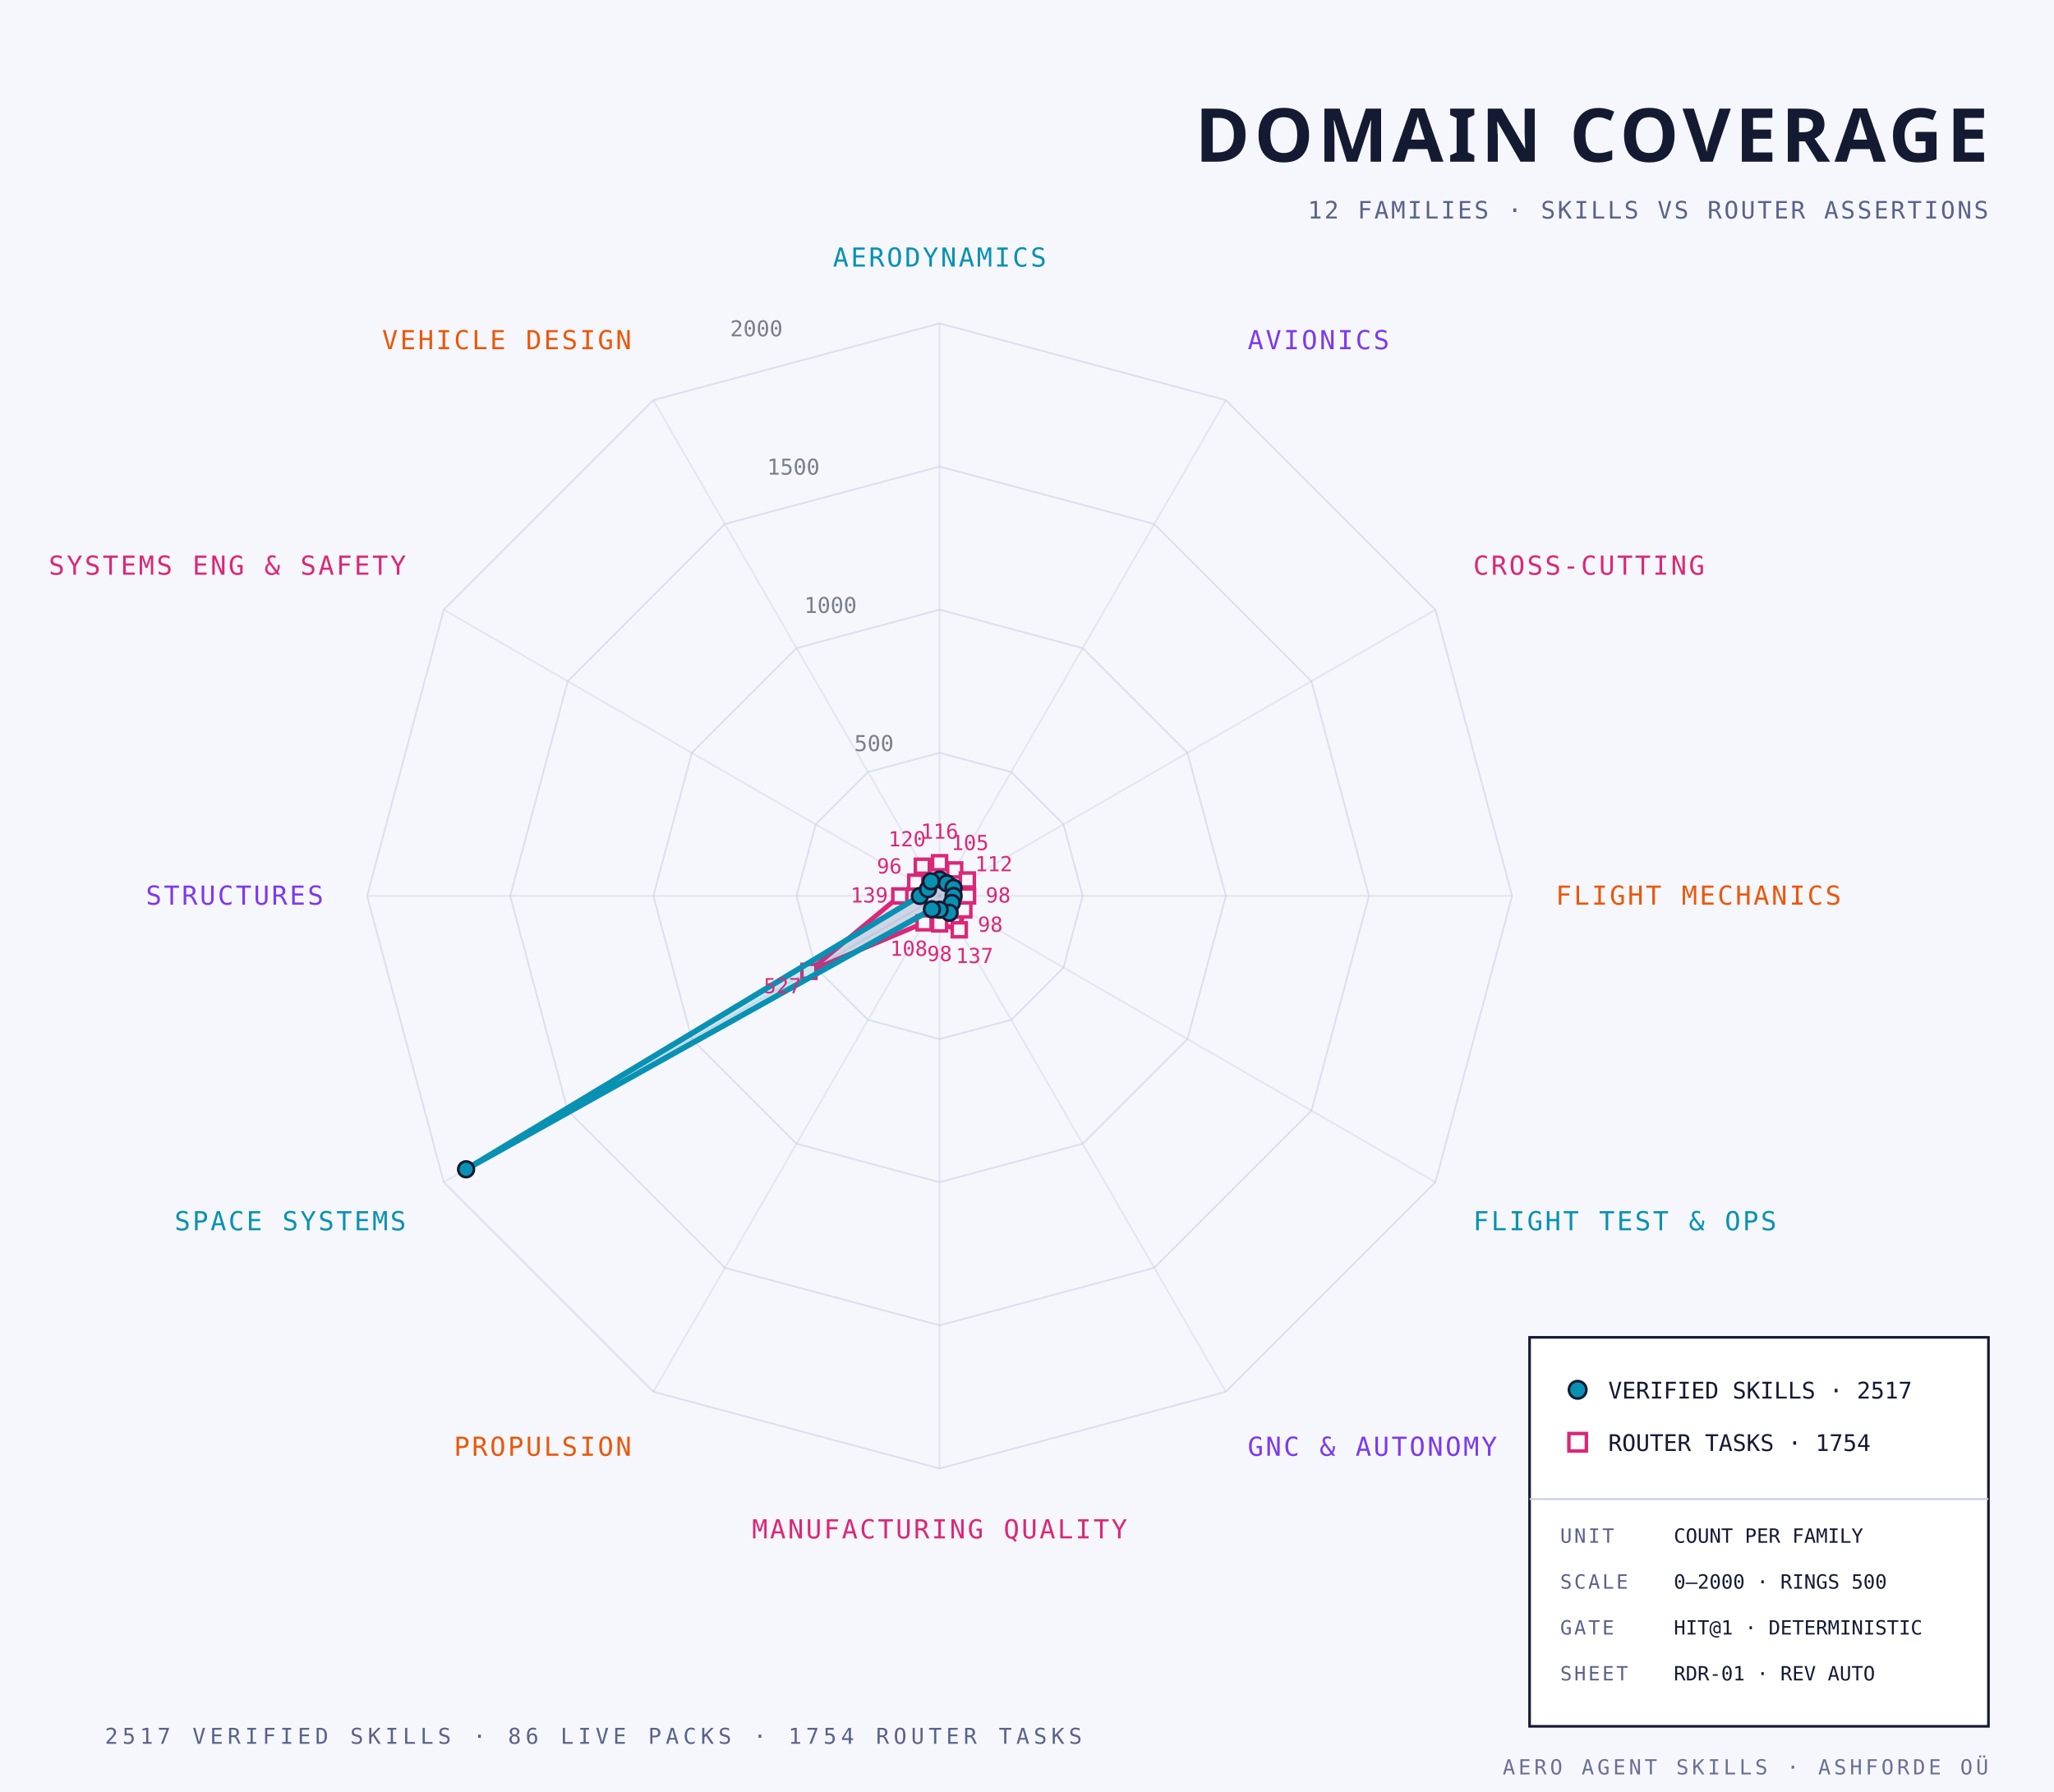
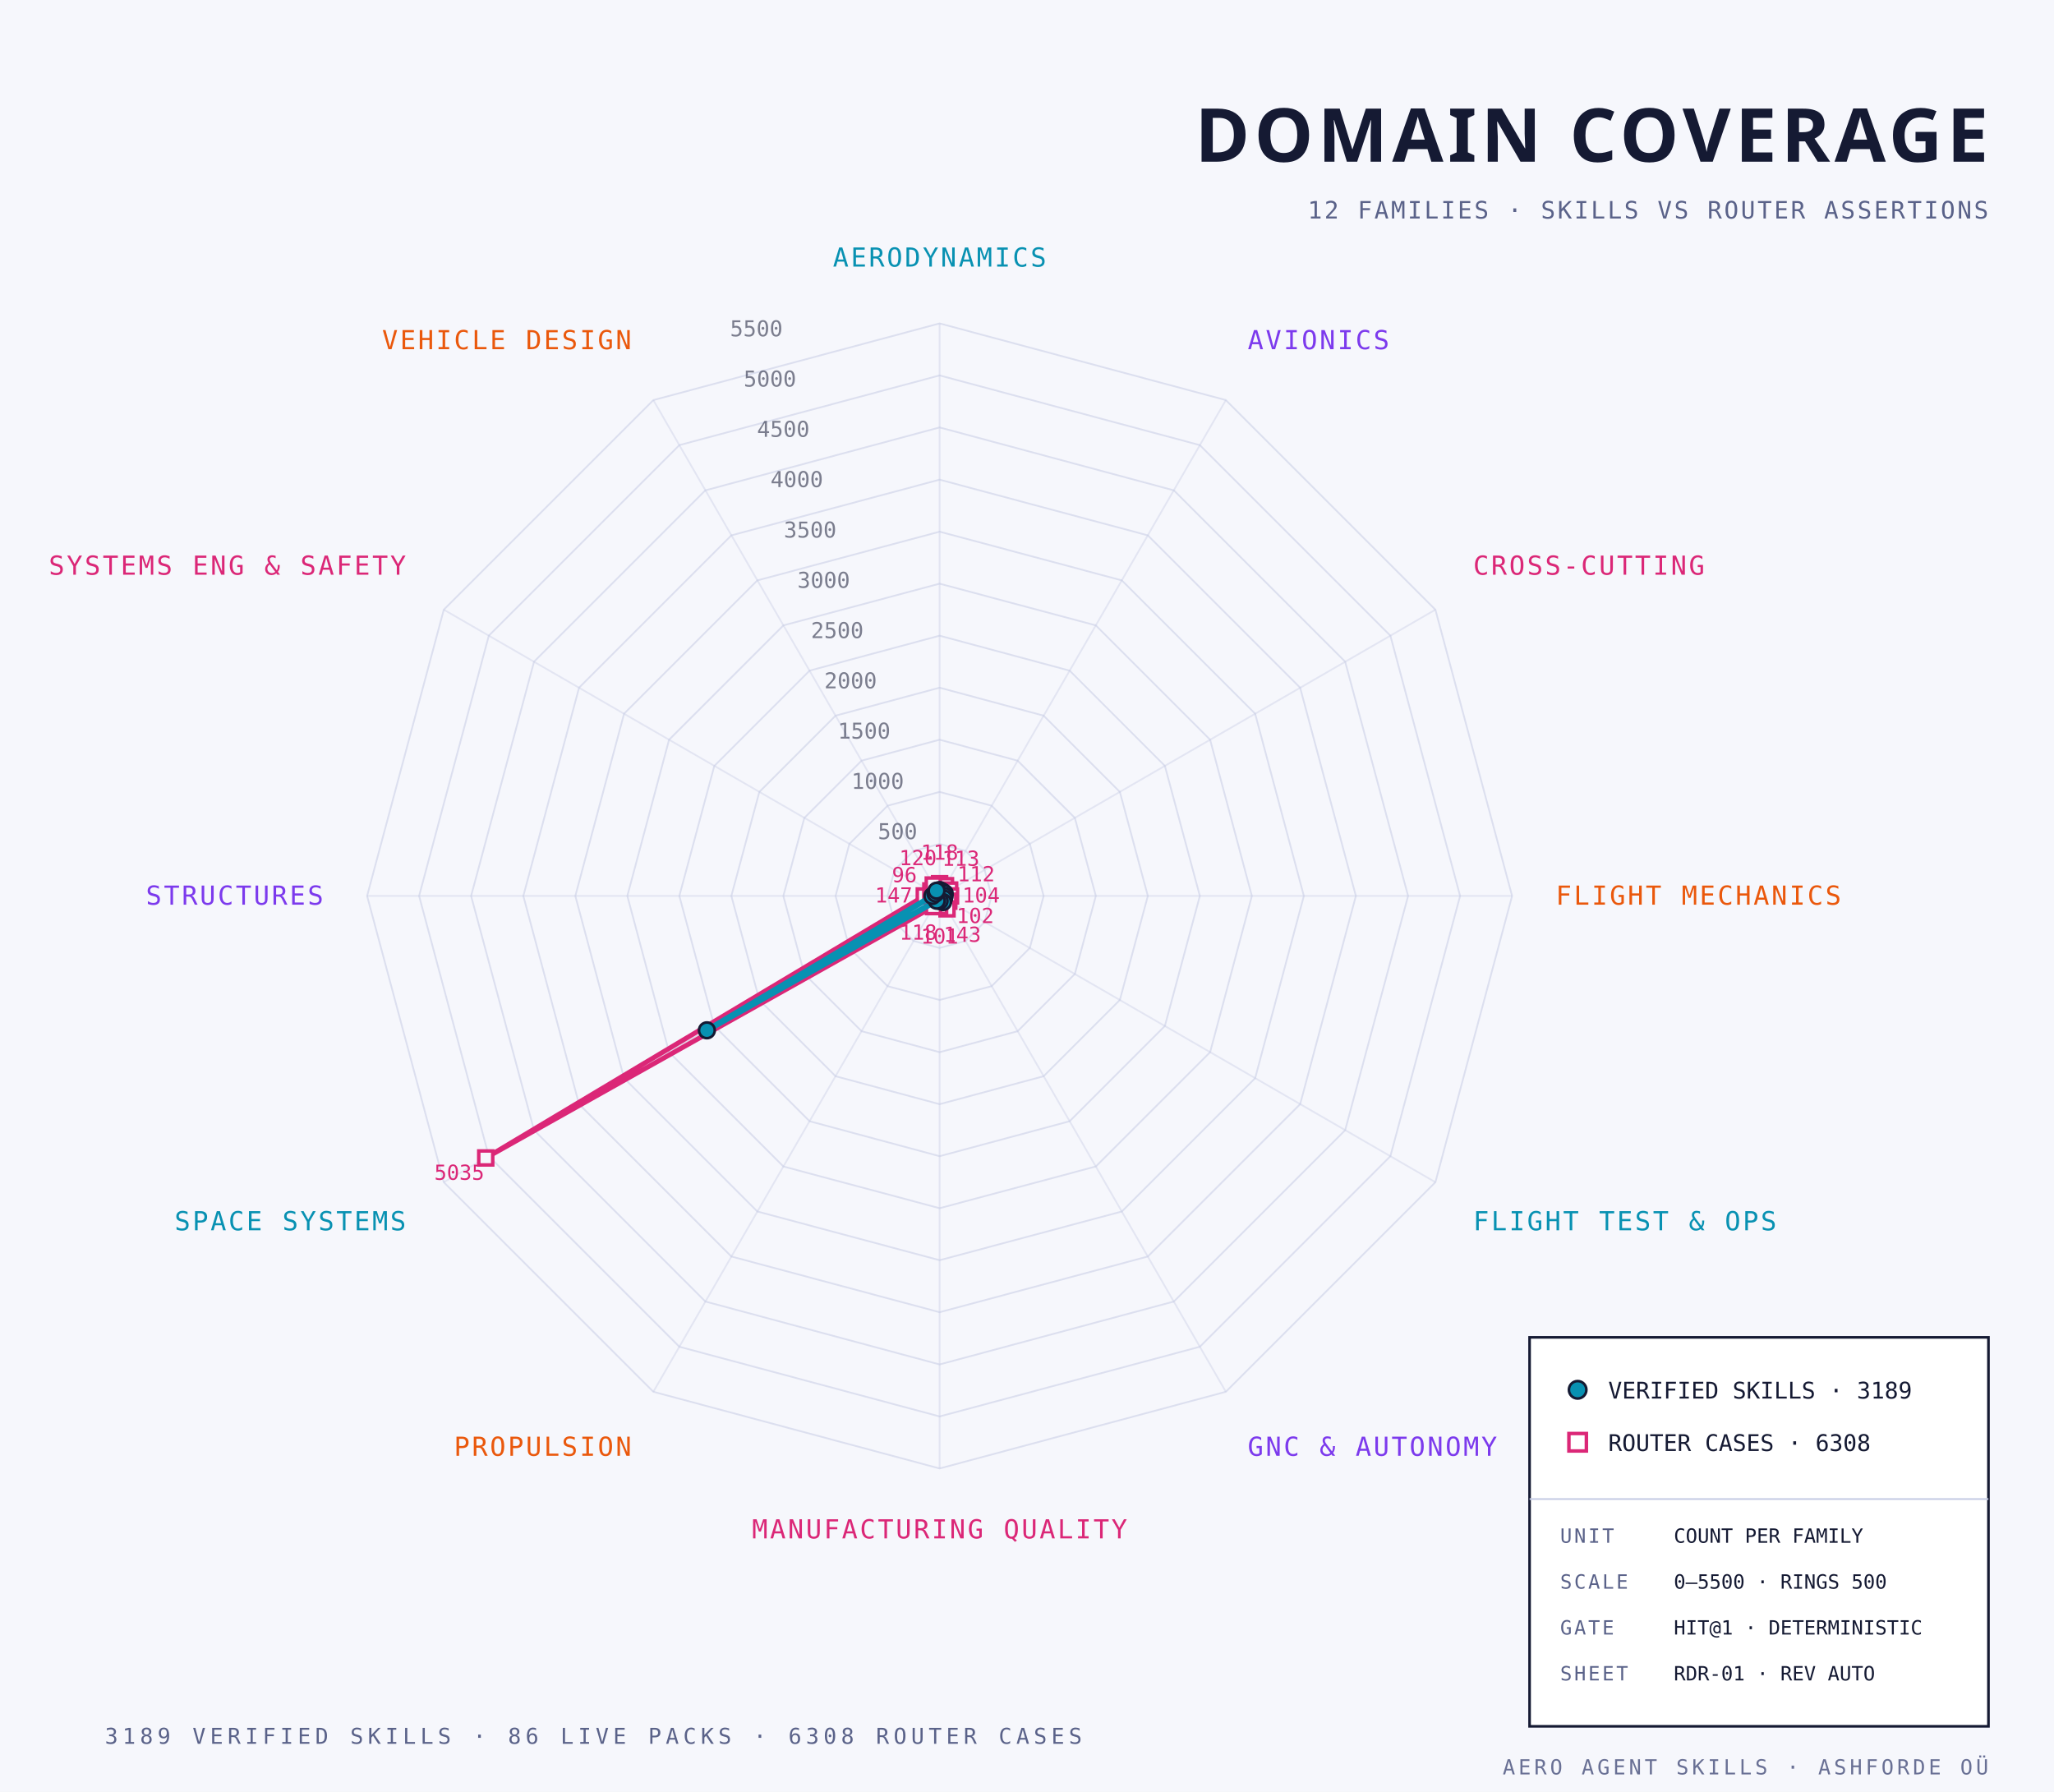
<svg xmlns="http://www.w3.org/2000/svg" width="940" height="820" viewBox="0 0 940 820">
  <style>
    .mono { font-family: "JetBrains Mono", "IBM Plex Mono", "Menlo", monospace; }
    .cond { font-family: "Barlow Condensed", "DIN Condensed", "Arial Narrow", sans-serif; font-weight: 700; text-transform: uppercase; }
    .serif { font-family: "Instrument Serif", Georgia, serif; font-style: italic; }
  </style>
  <rect width="940" height="820" fill="#f6f7fc" />
-   <polygon points="430.0,344.5 462.8,353.3 486.7,377.2 495.5,410.0 486.7,442.8 462.8,466.7 430.0,475.5 397.2,466.7 373.3,442.8 364.5,410.0 373.3,377.2 397.2,353.3" fill="none" stroke="#c6cce4" stroke-width="0.8" stroke-opacity="0.55" />
-   <polygon points="430.0,279.0 495.5,296.6 543.4,344.5 561.0,410.0 543.4,475.5 495.5,523.4 430.0,541.0 364.5,523.4 316.6,475.5 299.0,410.0 316.6,344.5 364.5,296.6" fill="none" stroke="#c6cce4" stroke-width="0.8" stroke-opacity="0.55" />
-   <polygon points="430.0,213.5 528.2,239.8 600.2,311.8 626.5,410.0 600.2,508.2 528.2,580.2 430.0,606.5 331.8,580.2 259.8,508.2 233.5,410.0 259.8,311.8 331.7,239.8" fill="none" stroke="#c6cce4" stroke-width="0.8" stroke-opacity="0.55" />
+   <polygon points="430.0,386.2 441.9,389.4 450.6,398.1 453.8,410.0 450.6,421.9 441.9,430.6 430.0,433.8 418.1,430.6 409.4,421.9 406.2,410.0 409.4,398.1 418.1,389.4" fill="none" stroke="#c6cce4" stroke-width="0.8" stroke-opacity="0.55" />
+   <polygon points="430.0,362.4 453.8,368.7 471.3,386.2 477.6,410.0 471.3,433.8 453.8,451.3 430.0,457.6 406.2,451.3 388.7,433.8 382.4,410.0 388.7,386.2 406.2,368.7" fill="none" stroke="#c6cce4" stroke-width="0.8" stroke-opacity="0.55" />
+   <polygon points="430.0,338.5 465.7,348.1 491.9,374.3 501.5,410.0 491.9,445.7 465.7,471.9 430.0,481.5 394.3,471.9 368.1,445.7 358.5,410.0 368.1,374.3 394.3,348.1" fill="none" stroke="#c6cce4" stroke-width="0.8" stroke-opacity="0.55" />
+   <polygon points="430.0,314.7 477.6,327.5 512.5,362.4 525.3,410.0 512.5,457.6 477.6,492.5 430.0,505.3 382.4,492.5 347.5,457.6 334.7,410.0 347.5,362.4 382.4,327.5" fill="none" stroke="#c6cce4" stroke-width="0.8" stroke-opacity="0.55" />
+   <polygon points="430.0,290.9 489.5,306.9 533.1,350.5 549.1,410.0 533.1,469.5 489.5,513.1 430.0,529.1 370.5,513.1 326.9,469.5 310.9,410.0 326.9,350.5 370.5,306.9" fill="none" stroke="#c6cce4" stroke-width="0.8" stroke-opacity="0.55" />
+   <polygon points="430.0,267.1 501.5,286.2 553.8,338.5 572.9,410.0 553.8,481.5 501.5,533.8 430.0,552.9 358.5,533.8 306.2,481.5 287.1,410.0 306.2,338.5 358.5,286.2" fill="none" stroke="#c6cce4" stroke-width="0.8" stroke-opacity="0.55" />
+   <polygon points="430.0,243.3 513.4,265.6 574.4,326.6 596.7,410.0 574.4,493.4 513.4,554.4 430.0,576.7 346.6,554.4 285.6,493.4 263.3,410.0 285.6,326.6 346.6,265.6" fill="none" stroke="#c6cce4" stroke-width="0.8" stroke-opacity="0.55" />
+   <polygon points="430.0,219.5 525.3,245.0 595.0,314.7 620.5,410.0 595.0,505.3 525.3,575.0 430.0,600.5 334.7,575.0 265.0,505.3 239.5,410.0 265.0,314.7 334.7,245.0" fill="none" stroke="#c6cce4" stroke-width="0.8" stroke-opacity="0.55" />
+   <polygon points="430.0,195.6 537.2,224.4 615.6,302.8 644.4,410.0 615.6,517.2 537.2,595.6 430.0,624.4 322.8,595.6 244.4,517.2 215.6,410.0 244.4,302.8 322.8,224.4" fill="none" stroke="#c6cce4" stroke-width="0.8" stroke-opacity="0.55" />
+   <polygon points="430.0,171.8 549.1,203.7 636.3,290.9 668.2,410.0 636.3,529.1 549.1,616.3 430.0,648.2 310.9,616.3 223.7,529.1 191.8,410.0 223.7,290.9 310.9,203.7" fill="none" stroke="#c6cce4" stroke-width="0.8" stroke-opacity="0.55" />
  <polygon points="430.0,148.0 561.0,183.1 656.9,279.0 692.0,410.0 656.9,541.0 561.0,636.9 430.0,672.0 299.0,636.9 203.1,541.0 168.0,410.0 203.1,279.0 299.0,183.1" fill="none" stroke="#c6cce4" stroke-width="0.8" stroke-opacity="0.55" />
  <line x1="430" y1="410" x2="430.0" y2="148.0" stroke="#c6cce4" stroke-width="0.8" stroke-opacity="0.4" />
  <line x1="430" y1="410" x2="561.0" y2="183.1" stroke="#c6cce4" stroke-width="0.8" stroke-opacity="0.4" />
  <line x1="430" y1="410" x2="656.9" y2="279.0" stroke="#c6cce4" stroke-width="0.8" stroke-opacity="0.4" />
  <line x1="430" y1="410" x2="692.0" y2="410.0" stroke="#c6cce4" stroke-width="0.8" stroke-opacity="0.4" />
  <line x1="430" y1="410" x2="656.9" y2="541.0" stroke="#c6cce4" stroke-width="0.8" stroke-opacity="0.4" />
  <line x1="430" y1="410" x2="561.0" y2="636.9" stroke="#c6cce4" stroke-width="0.8" stroke-opacity="0.4" />
  <line x1="430" y1="410" x2="430.0" y2="672.0" stroke="#c6cce4" stroke-width="0.8" stroke-opacity="0.4" />
  <line x1="430" y1="410" x2="299.0" y2="636.9" stroke="#c6cce4" stroke-width="0.8" stroke-opacity="0.4" />
  <line x1="430" y1="410" x2="203.1" y2="541.0" stroke="#c6cce4" stroke-width="0.8" stroke-opacity="0.4" />
  <line x1="430" y1="410" x2="168.0" y2="410.0" stroke="#c6cce4" stroke-width="0.8" stroke-opacity="0.4" />
  <line x1="430" y1="410" x2="203.1" y2="279.0" stroke="#c6cce4" stroke-width="0.8" stroke-opacity="0.4" />
  <line x1="430" y1="410" x2="299.0" y2="183.1" stroke="#c6cce4" stroke-width="0.8" stroke-opacity="0.4" />
-   <text class="mono" x="409.0" y="343.7" text-anchor="end" font-size="10" fill="#151a33" opacity="0.55">500</text>
-   <text class="mono" x="392.1" y="280.5" text-anchor="end" font-size="10" fill="#151a33" opacity="0.55">1000</text>
-   <text class="mono" x="375.1" y="217.2" text-anchor="end" font-size="10" fill="#151a33" opacity="0.55">1500</text>
-   <text class="mono" x="358.2" y="153.9" text-anchor="end" font-size="10" fill="#151a33" opacity="0.55">2000</text>
+   <text class="mono" x="419.8" y="384.0" text-anchor="end" font-size="10" fill="#151a33" opacity="0.55">500</text>
+   <text class="mono" x="413.7" y="361.0" text-anchor="end" font-size="10" fill="#151a33" opacity="0.55">1000</text>
+   <text class="mono" x="407.5" y="338.0" text-anchor="end" font-size="10" fill="#151a33" opacity="0.55">1500</text>
+   <text class="mono" x="401.3" y="315.0" text-anchor="end" font-size="10" fill="#151a33" opacity="0.55">2000</text>
+   <text class="mono" x="395.2" y="292.0" text-anchor="end" font-size="10" fill="#151a33" opacity="0.55">2500</text>
+   <text class="mono" x="389.0" y="269.0" text-anchor="end" font-size="10" fill="#151a33" opacity="0.55">3000</text>
+   <text class="mono" x="382.8" y="246.0" text-anchor="end" font-size="10" fill="#151a33" opacity="0.55">3500</text>
+   <text class="mono" x="376.7" y="222.9" text-anchor="end" font-size="10" fill="#151a33" opacity="0.55">4000</text>
+   <text class="mono" x="370.5" y="199.9" text-anchor="end" font-size="10" fill="#151a33" opacity="0.55">4500</text>
+   <text class="mono" x="364.4" y="176.9" text-anchor="end" font-size="10" fill="#151a33" opacity="0.55">5000</text>
+   <text class="mono" x="358.2" y="153.9" text-anchor="end" font-size="10" fill="#151a33" opacity="0.55">5500</text>
  <text class="mono" x="430.0" y="122.0" text-anchor="middle" font-size="12" fill="#0891b2" letter-spacing="1">AERODYNAMICS</text>
  <text class="mono" x="571.0" y="159.8" text-anchor="start" font-size="12" fill="#7c3aed" letter-spacing="1">AVIONICS</text>
  <text class="mono" x="674.2" y="263.0" text-anchor="start" font-size="12" fill="#db2777" letter-spacing="1">CROSS-CUTTING</text>
  <text class="mono" x="712.0" y="414.0" text-anchor="start" font-size="12" fill="#ea580c" letter-spacing="1">FLIGHT MECHANICS</text>
  <text class="mono" x="674.2" y="563.0" text-anchor="start" font-size="12" fill="#0891b2" letter-spacing="1">FLIGHT TEST &amp; OPS</text>
  <text class="mono" x="571.0" y="666.2" text-anchor="start" font-size="12" fill="#7c3aed" letter-spacing="1">GNC &amp; AUTONOMY</text>
  <text class="mono" x="430.0" y="704.0" text-anchor="middle" font-size="12" fill="#db2777" letter-spacing="1">MANUFACTURING QUALITY</text>
  <text class="mono" x="289.0" y="666.2" text-anchor="end" font-size="12" fill="#ea580c" letter-spacing="1">PROPULSION</text>
  <text class="mono" x="185.8" y="563.0" text-anchor="end" font-size="12" fill="#0891b2" letter-spacing="1">SPACE SYSTEMS</text>
  <text class="mono" x="148.0" y="414.0" text-anchor="end" font-size="12" fill="#7c3aed" letter-spacing="1">STRUCTURES</text>
  <text class="mono" x="185.8" y="263.0" text-anchor="end" font-size="12" fill="#db2777" letter-spacing="1">SYSTEMS ENG &amp; SAFETY</text>
  <text class="mono" x="289.0" y="159.8" text-anchor="end" font-size="12" fill="#ea580c" letter-spacing="1">VEHICLE DESIGN</text>
-   <polygon points="430.0,394.8 436.9,398.1 442.7,402.7 442.8,410.0 441.1,416.4 439.0,425.5 430.0,422.8 422.9,422.3 370.2,444.5 411.8,410.0 419.1,403.7 422.1,396.4" fill="#db2777" fill-opacity="0.10" stroke="#db2777" stroke-width="2.2" />
-   <rect x="426.8" y="391.6" width="6.4" height="6.4" fill="#f6f7fc" stroke="#db2777" stroke-width="1.6" />
-   <rect x="433.7" y="394.9" width="6.4" height="6.4" fill="#f6f7fc" stroke="#db2777" stroke-width="1.6" />
-   <rect x="439.5" y="399.5" width="6.4" height="6.4" fill="#f6f7fc" stroke="#db2777" stroke-width="1.6" />
-   <rect x="439.6" y="406.8" width="6.4" height="6.4" fill="#f6f7fc" stroke="#db2777" stroke-width="1.6" />
-   <rect x="437.9" y="413.2" width="6.4" height="6.4" fill="#f6f7fc" stroke="#db2777" stroke-width="1.6" />
-   <rect x="435.8" y="422.3" width="6.4" height="6.4" fill="#f6f7fc" stroke="#db2777" stroke-width="1.6" />
-   <rect x="426.8" y="419.6" width="6.4" height="6.4" fill="#f6f7fc" stroke="#db2777" stroke-width="1.6" />
-   <rect x="419.7" y="419.1" width="6.4" height="6.4" fill="#f6f7fc" stroke="#db2777" stroke-width="1.6" />
-   <rect x="367.0" y="441.3" width="6.4" height="6.4" fill="#f6f7fc" stroke="#db2777" stroke-width="1.6" />
-   <rect x="408.6" y="406.8" width="6.4" height="6.4" fill="#f6f7fc" stroke="#db2777" stroke-width="1.6" />
-   <rect x="415.9" y="400.5" width="6.4" height="6.4" fill="#f6f7fc" stroke="#db2777" stroke-width="1.6" />
-   <rect x="418.9" y="393.2" width="6.4" height="6.4" fill="#f6f7fc" stroke="#db2777" stroke-width="1.6" />
-   <polygon points="430.0,402.5 433.3,404.2 436.4,406.3 436.4,410.0 435.6,413.2 434.5,417.7 430.0,416.3 426.5,416.1 213.3,535.1 421.0,410.0 424.7,406.9 426.1,403.3" fill="#0891b2" fill-opacity="0.16" stroke="#0891b2" stroke-width="2.6" />
-   <circle cx="430.0" cy="402.5" r="3.6" fill="#0891b2" stroke="#151a33" stroke-width="1.2" />
-   <circle cx="433.3" cy="404.2" r="3.6" fill="#0891b2" stroke="#151a33" stroke-width="1.2" />
-   <circle cx="436.4" cy="406.3" r="3.6" fill="#0891b2" stroke="#151a33" stroke-width="1.2" />
-   <circle cx="436.4" cy="410.0" r="3.6" fill="#0891b2" stroke="#151a33" stroke-width="1.2" />
-   <circle cx="435.6" cy="413.2" r="3.6" fill="#0891b2" stroke="#151a33" stroke-width="1.2" />
-   <circle cx="434.5" cy="417.7" r="3.6" fill="#0891b2" stroke="#151a33" stroke-width="1.2" />
-   <circle cx="430.0" cy="416.3" r="3.6" fill="#0891b2" stroke="#151a33" stroke-width="1.2" />
-   <circle cx="426.5" cy="416.1" r="3.6" fill="#0891b2" stroke="#151a33" stroke-width="1.2" />
-   <circle cx="213.3" cy="535.1" r="3.6" fill="#0891b2" stroke="#151a33" stroke-width="1.2" />
-   <circle cx="421.0" cy="410.0" r="3.6" fill="#0891b2" stroke="#151a33" stroke-width="1.2" />
-   <circle cx="424.7" cy="406.9" r="3.6" fill="#0891b2" stroke="#151a33" stroke-width="1.2" />
-   <circle cx="426.1" cy="403.3" r="3.6" fill="#0891b2" stroke="#151a33" stroke-width="1.2" />
-   <text class="mono" x="430.0" y="383.8" text-anchor="middle" font-size="9.5" fill="#db2777">116</text>
-   <text class="mono" x="443.9" y="389.0" text-anchor="middle" font-size="9.5" fill="#db2777">105</text>
-   <text class="mono" x="454.8" y="398.7" text-anchor="middle" font-size="9.5" fill="#db2777">112</text>
-   <text class="mono" x="456.8" y="413.0" text-anchor="middle" font-size="9.5" fill="#db2777">98</text>
-   <text class="mono" x="453.2" y="426.4" text-anchor="middle" font-size="9.5" fill="#db2777">98</text>
-   <text class="mono" x="446.0" y="440.7" text-anchor="middle" font-size="9.5" fill="#db2777">137</text>
-   <text class="mono" x="430.0" y="439.8" text-anchor="middle" font-size="9.5" fill="#db2777">98</text>
-   <text class="mono" x="415.9" y="437.4" text-anchor="middle" font-size="9.5" fill="#db2777">108</text>
-   <text class="mono" x="358.1" y="454.5" text-anchor="middle" font-size="9.5" fill="#db2777">527</text>
-   <text class="mono" x="397.8" y="413.0" text-anchor="middle" font-size="9.5" fill="#db2777">139</text>
-   <text class="mono" x="407.0" y="399.7" text-anchor="middle" font-size="9.5" fill="#db2777">96</text>
-   <text class="mono" x="415.1" y="387.3" text-anchor="middle" font-size="9.5" fill="#db2777">120</text>
+   <polygon points="430.0,404.4 432.7,405.3 434.6,407.3 435.0,410.0 434.2,412.4 433.4,415.9 430.0,414.8 427.2,414.9 222.3,529.9 423.0,410.0 426.0,407.7 427.1,405.0" fill="#db2777" fill-opacity="0.10" stroke="#db2777" stroke-width="2.2" />
+   <rect x="426.8" y="401.2" width="6.4" height="6.4" fill="#f6f7fc" stroke="#db2777" stroke-width="1.6" />
+   <rect x="429.5" y="402.1" width="6.4" height="6.4" fill="#f6f7fc" stroke="#db2777" stroke-width="1.6" />
+   <rect x="431.4" y="404.1" width="6.4" height="6.4" fill="#f6f7fc" stroke="#db2777" stroke-width="1.6" />
+   <rect x="431.8" y="406.8" width="6.4" height="6.4" fill="#f6f7fc" stroke="#db2777" stroke-width="1.6" />
+   <rect x="431.0" y="409.2" width="6.4" height="6.4" fill="#f6f7fc" stroke="#db2777" stroke-width="1.6" />
+   <rect x="430.2" y="412.7" width="6.4" height="6.4" fill="#f6f7fc" stroke="#db2777" stroke-width="1.6" />
+   <rect x="426.8" y="411.6" width="6.4" height="6.4" fill="#f6f7fc" stroke="#db2777" stroke-width="1.6" />
+   <rect x="424.0" y="411.7" width="6.4" height="6.4" fill="#f6f7fc" stroke="#db2777" stroke-width="1.6" />
+   <rect x="219.1" y="526.7" width="6.4" height="6.4" fill="#f6f7fc" stroke="#db2777" stroke-width="1.6" />
+   <rect x="419.8" y="406.8" width="6.4" height="6.4" fill="#f6f7fc" stroke="#db2777" stroke-width="1.6" />
+   <rect x="422.8" y="404.5" width="6.4" height="6.4" fill="#f6f7fc" stroke="#db2777" stroke-width="1.6" />
+   <rect x="423.9" y="401.8" width="6.4" height="6.4" fill="#f6f7fc" stroke="#db2777" stroke-width="1.6" />
+   <polygon points="430.0,407.3 431.2,407.9 432.3,408.7 432.3,410.0 432.0,411.2 431.6,412.8 430.0,412.3 428.7,412.2 323.5,471.5 426.7,410.0 428.1,408.9 428.6,407.6" fill="#0891b2" fill-opacity="0.16" stroke="#0891b2" stroke-width="2.6" />
+   <circle cx="430.0" cy="407.3" r="3.6" fill="#0891b2" stroke="#151a33" stroke-width="1.2" />
+   <circle cx="431.2" cy="407.9" r="3.6" fill="#0891b2" stroke="#151a33" stroke-width="1.2" />
+   <circle cx="432.3" cy="408.7" r="3.6" fill="#0891b2" stroke="#151a33" stroke-width="1.2" />
+   <circle cx="432.3" cy="410.0" r="3.6" fill="#0891b2" stroke="#151a33" stroke-width="1.2" />
+   <circle cx="432.0" cy="411.2" r="3.6" fill="#0891b2" stroke="#151a33" stroke-width="1.2" />
+   <circle cx="431.6" cy="412.8" r="3.6" fill="#0891b2" stroke="#151a33" stroke-width="1.2" />
+   <circle cx="430.0" cy="412.3" r="3.6" fill="#0891b2" stroke="#151a33" stroke-width="1.2" />
+   <circle cx="428.7" cy="412.2" r="3.6" fill="#0891b2" stroke="#151a33" stroke-width="1.2" />
+   <circle cx="323.5" cy="471.5" r="3.6" fill="#0891b2" stroke="#151a33" stroke-width="1.2" />
+   <circle cx="426.7" cy="410.0" r="3.6" fill="#0891b2" stroke="#151a33" stroke-width="1.2" />
+   <circle cx="428.1" cy="408.9" r="3.6" fill="#0891b2" stroke="#151a33" stroke-width="1.2" />
+   <circle cx="428.6" cy="407.6" r="3.6" fill="#0891b2" stroke="#151a33" stroke-width="1.2" />
+   <text class="mono" x="430.0" y="393.4" text-anchor="middle" font-size="9.5" fill="#db2777">118</text>
+   <text class="mono" x="439.7" y="396.2" text-anchor="middle" font-size="9.5" fill="#db2777">113</text>
+   <text class="mono" x="446.7" y="403.3" text-anchor="middle" font-size="9.5" fill="#db2777">112</text>
+   <text class="mono" x="449.0" y="413.0" text-anchor="middle" font-size="9.5" fill="#db2777">104</text>
+   <text class="mono" x="446.3" y="422.4" text-anchor="middle" font-size="9.5" fill="#db2777">102</text>
+   <text class="mono" x="440.4" y="431.0" text-anchor="middle" font-size="9.5" fill="#db2777">143</text>
+   <text class="mono" x="430.0" y="431.8" text-anchor="middle" font-size="9.5" fill="#db2777">101</text>
+   <text class="mono" x="420.2" y="430.0" text-anchor="middle" font-size="9.5" fill="#db2777">118</text>
+   <text class="mono" x="210.2" y="539.9" text-anchor="middle" font-size="9.5" fill="#db2777">5035</text>
+   <text class="mono" x="409.0" y="413.0" text-anchor="middle" font-size="9.5" fill="#db2777">147</text>
+   <text class="mono" x="413.9" y="403.7" text-anchor="middle" font-size="9.5" fill="#db2777">96</text>
+   <text class="mono" x="420.1" y="395.9" text-anchor="middle" font-size="9.5" fill="#db2777">120</text>
  <text class="cond" x="910.0" y="74.0" text-anchor="end" font-size="34" fill="#151a33" letter-spacing="2">DOMAIN COVERAGE</text>
  <text class="mono" x="910.0" y="100.0" text-anchor="end" font-size="11" fill="#5a6289" letter-spacing="1">12 FAMILIES · SKILLS VS ROUTER ASSERTIONS</text>
  <rect x="700" y="612" width="210" height="178" fill="#ffffff" stroke="#151a33" stroke-width="1.2" />
  <line x1="700" y1="686" x2="910" y2="686" stroke="#c6cce4" stroke-width="0.8" />
  <circle cx="722" cy="636" r="4" fill="#0891b2" stroke="#151a33" stroke-width="1.2" />
-   <text class="mono" x="736.0" y="640.0" text-anchor="start" font-size="10.5" fill="#151a33">VERIFIED SKILLS · 2517</text>
+   <text class="mono" x="736.0" y="640.0" text-anchor="start" font-size="10.5" fill="#151a33">VERIFIED SKILLS · 3189</text>
  <rect x="718" y="656" width="8" height="8" fill="none" stroke="#db2777" stroke-width="1.6" />
-   <text class="mono" x="736.0" y="664.0" text-anchor="start" font-size="10.5" fill="#151a33">ROUTER TASKS · 1754</text>
+   <text class="mono" x="736.0" y="664.0" text-anchor="start" font-size="10.5" fill="#151a33">ROUTER CASES · 6308</text>
  <text class="mono" x="714.0" y="706.0" text-anchor="start" font-size="9" fill="#5a6289" letter-spacing="1">UNIT</text>
  <text class="mono" x="766.0" y="706.0" text-anchor="start" font-size="9" fill="#151a33">COUNT PER FAMILY</text>
  <text class="mono" x="714.0" y="727.0" text-anchor="start" font-size="9" fill="#5a6289" letter-spacing="1">SCALE</text>
-   <text class="mono" x="766.0" y="727.0" text-anchor="start" font-size="9" fill="#151a33">0–2000 · RINGS 500</text>
+   <text class="mono" x="766.0" y="727.0" text-anchor="start" font-size="9" fill="#151a33">0–5500 · RINGS 500</text>
  <text class="mono" x="714.0" y="748.0" text-anchor="start" font-size="9" fill="#5a6289" letter-spacing="1">GATE</text>
  <text class="mono" x="766.0" y="748.0" text-anchor="start" font-size="9" fill="#151a33">HIT@1 · DETERMINISTIC</text>
  <text class="mono" x="714.0" y="769.0" text-anchor="start" font-size="9" fill="#5a6289" letter-spacing="1">SHEET</text>
  <text class="mono" x="766.0" y="769.0" text-anchor="start" font-size="9" fill="#151a33">RDR-01 · REV AUTO</text>
-   <text class="mono" x="48.0" y="798.0" text-anchor="start" font-size="10" fill="#5a6289" letter-spacing="2">2517 VERIFIED SKILLS · 86 LIVE PACKS · 1754 ROUTER TASKS</text>
+   <text class="mono" x="48.0" y="798.0" text-anchor="start" font-size="10" fill="#5a6289" letter-spacing="2">3189 VERIFIED SKILLS · 86 LIVE PACKS · 6308 ROUTER CASES</text>
  <text class="mono" x="910.0" y="812.0" text-anchor="end" font-size="9.5" fill="#5a6289" letter-spacing="1.5" opacity="0.9">AERO AGENT SKILLS · ASHFORDE OÜ</text>
</svg>
